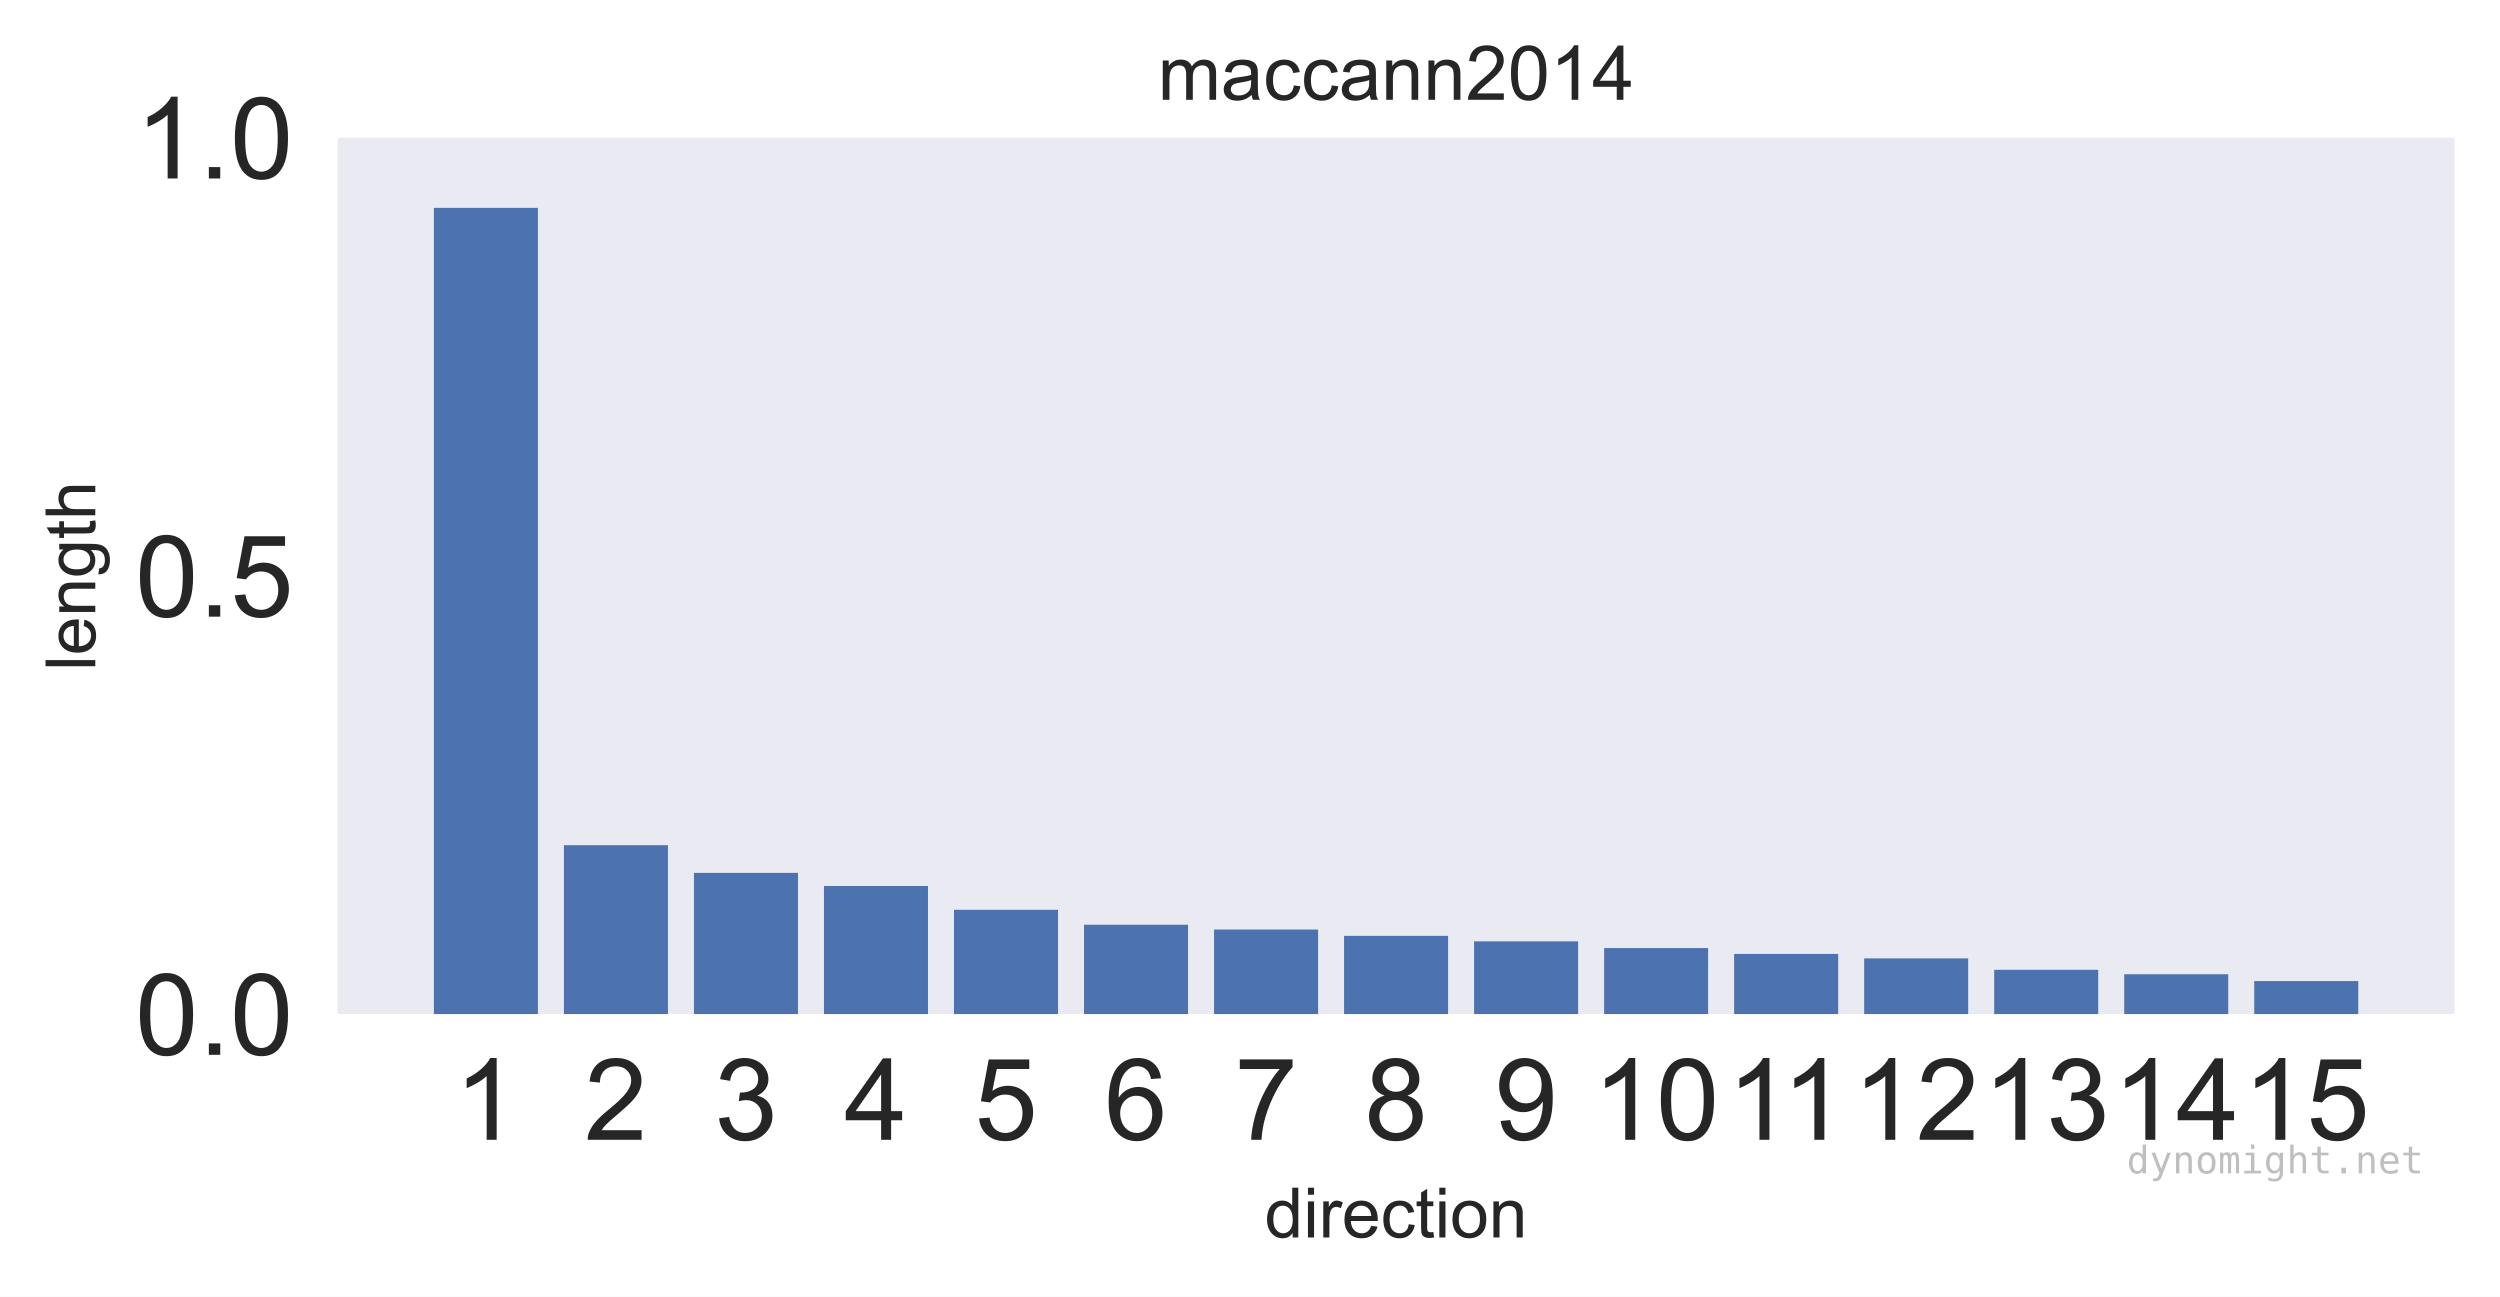
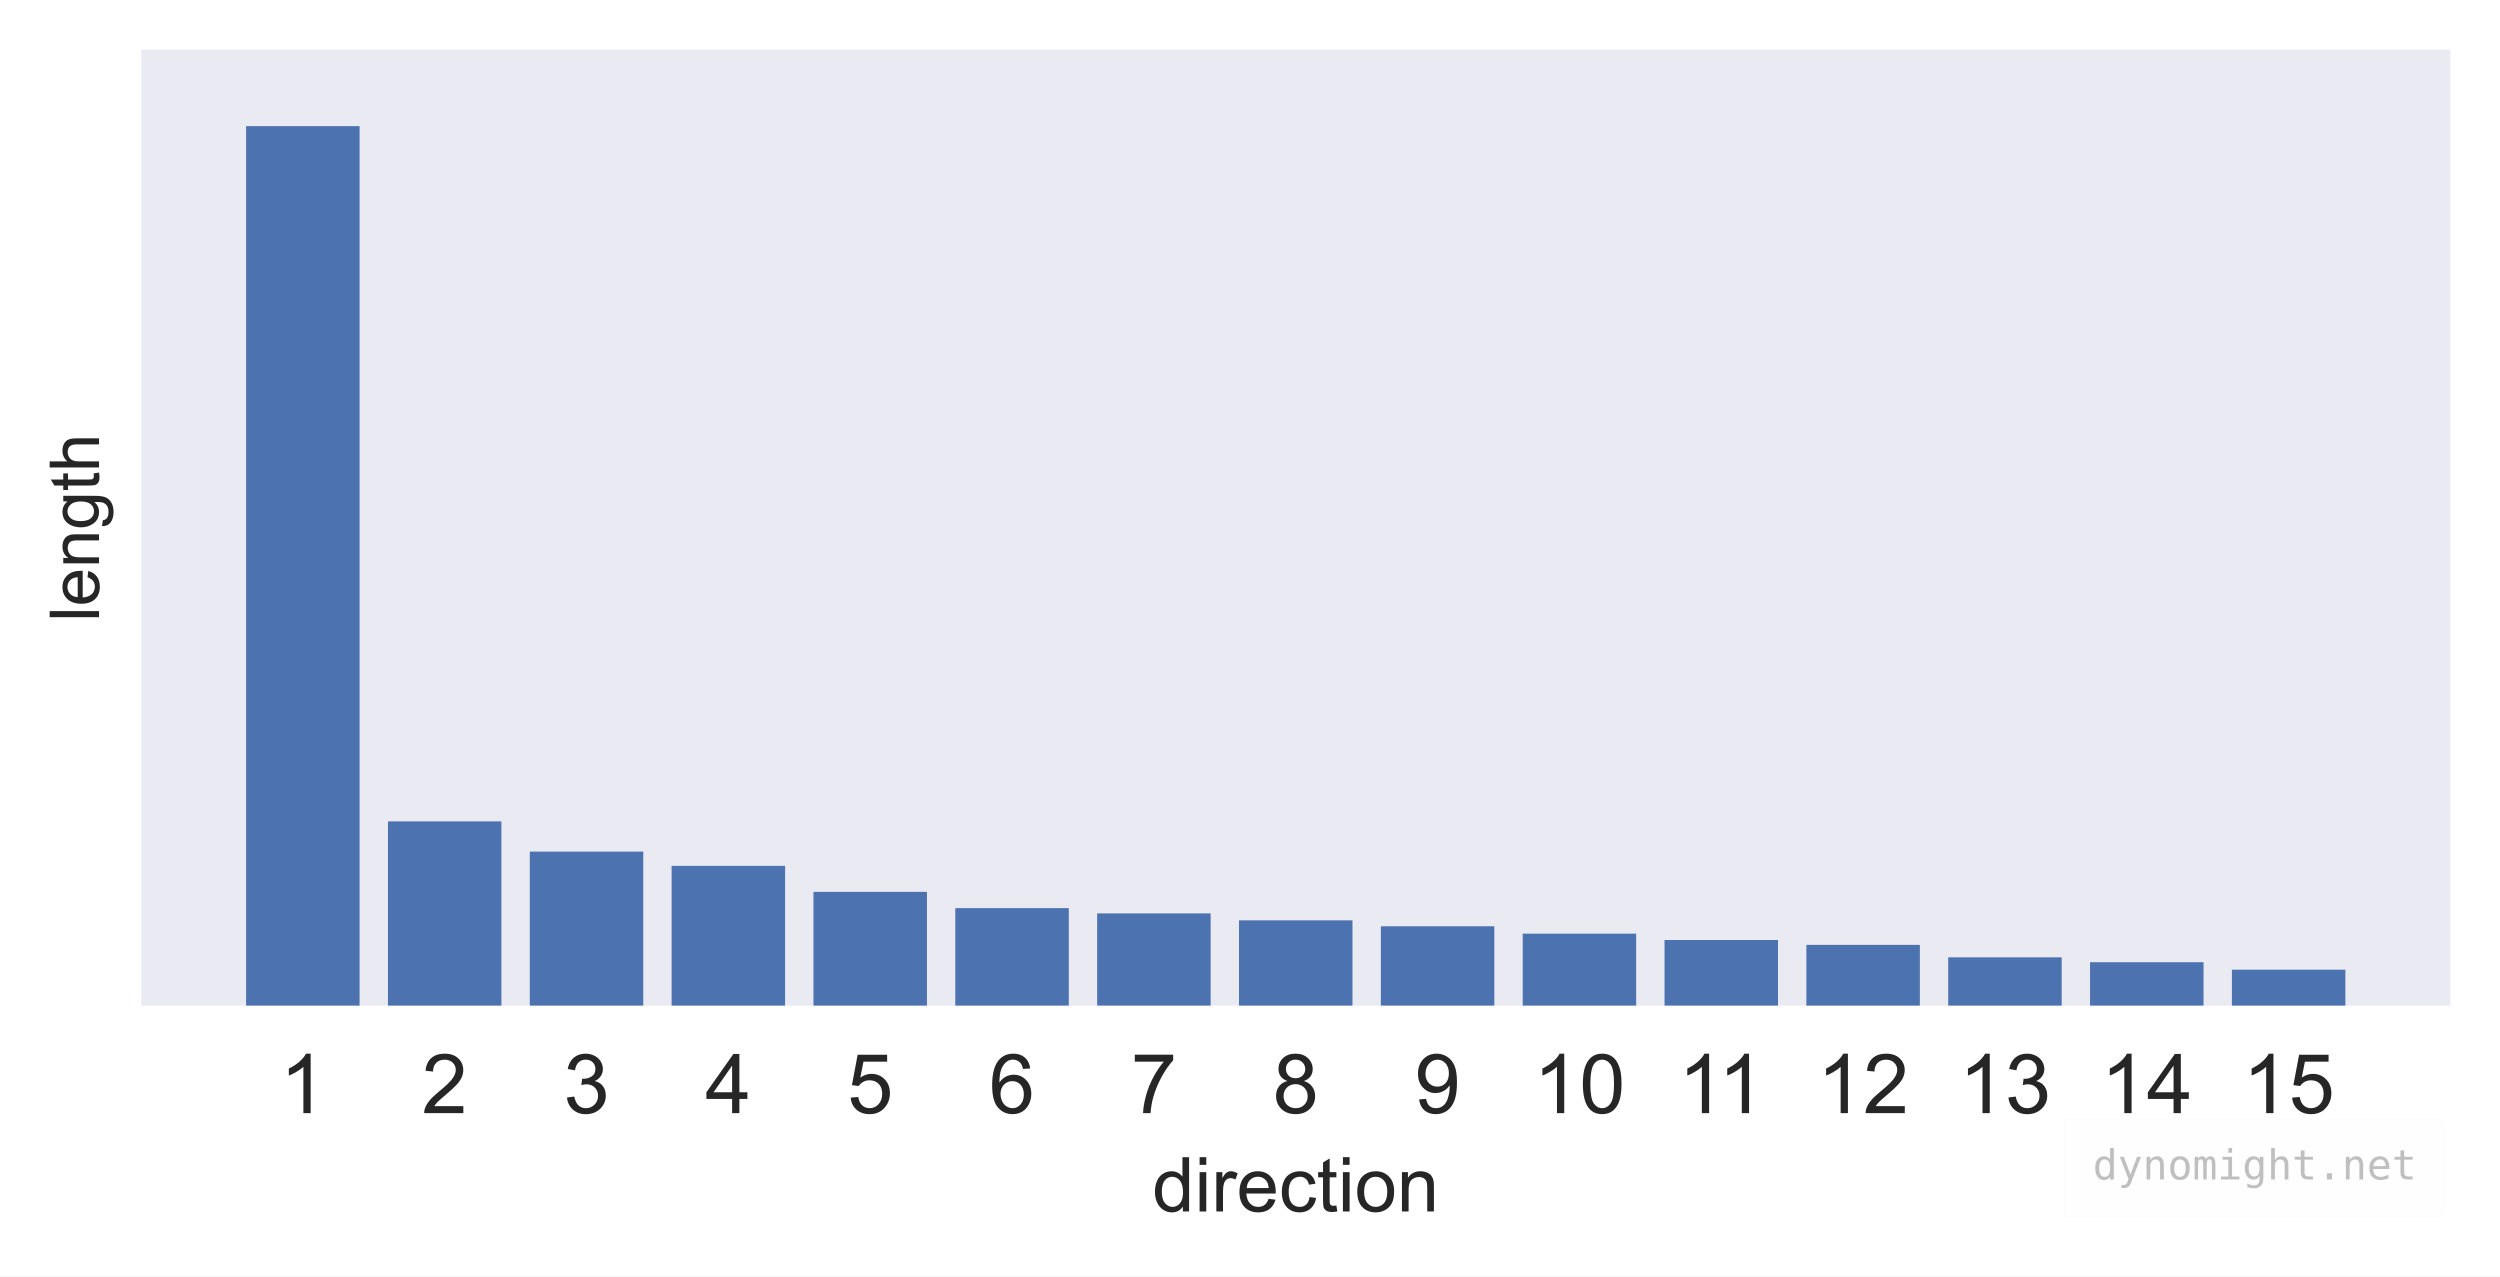
- <svg xmlns="http://www.w3.org/2000/svg" xmlns:xlink="http://www.w3.org/1999/xlink" height="205.111pt" version="1.1" viewBox="0 0 395.409 205.111" width="395.409pt">
+ <svg xmlns="http://www.w3.org/2000/svg" xmlns:xlink="http://www.w3.org/1999/xlink" height="185.034pt" version="1.1" viewBox="0 0 362.462 185.034" width="362.462pt">
  <defs>
    <style type="text/css">*{stroke-linecap:butt;stroke-linejoin:round;}</style>
  </defs>
  <g id="figure_1">
    <g id="patch_1">
-       <path d="M 0 205.111  L 395.409 205.111  L 395.409 0  L 0 0  z " style="fill:#ffffff;" />
+       <path d="M 0 185.034  L 362.462 185.034  L 362.462 0  L 0 0  z " style="fill:#ffffff;" />
    </g>
    <g id="axes_1">
      <g id="patch_2">
-         <path d="M 53.409 160.389  L 388.209 160.389  L 388.209 21.789  L 53.409 21.789  z " style="fill:#eaeaf2;" />
+         <path d="M 20.462 145.8  L 355.262 145.8  L 355.262 7.2  L 20.462 7.2  z " style="fill:#eaeaf2;" />
      </g>
      <g id="matplotlib.axis_1">
        <g id="xtick_1">
          <g id="line2d_1" />
          <g id="text_1">
-             <g style="fill:#262626;" transform="translate(71.84813 180.2734)scale(0.18 -0.18)">
+             <g style="fill:#262626;" transform="translate(40.57016 161.3894)scale(0.12 -0.12)">
              <defs>
                <path d="M 2384 0  L 1822 0  L 1822 3584  Q 1619 3391 1289 3197  Q 959 3003 697 2906  L 697 3450  Q 1169 3672 1522 3987  Q 1875 4303 2022 4600  L 2384 4600  L 2384 0  z " id="ArialMT-31" transform="scale(0.015625)" />
              </defs>
              <use xlink:href="#ArialMT-31" />
            </g>
          </g>
        </g>
        <g id="xtick_2">
          <g id="line2d_2" />
          <g id="text_2">
-             <g style="fill:#262626;" transform="translate(92.41324 180.2734)scale(0.18 -0.18)">
+             <g style="fill:#262626;" transform="translate(61.13527 161.3894)scale(0.12 -0.12)">
              <defs>
                <path d="M 3222 541  L 3222 0  L 194 0  Q 188 203 259 391  Q 375 700 629 1000  Q 884 1300 1366 1694  Q 2113 2306 2375 2664  Q 2638 3022 2638 3341  Q 2638 3675 2398 3904  Q 2159 4134 1775 4134  Q 1369 4134 1125 3890  Q 881 3647 878 3216  L 300 3275  Q 359 3922 746 4261  Q 1134 4600 1788 4600  Q 2447 4600 2831 4234  Q 3216 3869 3216 3328  Q 3216 3053 3103 2787  Q 2991 2522 2730 2228  Q 2469 1934 1863 1422  Q 1356 997 1212 845  Q 1069 694 975 541  L 3222 541  z " id="ArialMT-32" transform="scale(0.015625)" />
              </defs>
              <use xlink:href="#ArialMT-32" />
            </g>
          </g>
        </g>
        <g id="xtick_3">
          <g id="line2d_3" />
          <g id="text_3">
-             <g style="fill:#262626;" transform="translate(112.9784 180.2734)scale(0.18 -0.18)">
+             <g style="fill:#262626;" transform="translate(81.70038 161.3894)scale(0.12 -0.12)">
              <defs>
                <path d="M 269 1209  L 831 1284  Q 928 806 1161 595  Q 1394 384 1728 384  Q 2125 384 2398 659  Q 2672 934 2672 1341  Q 2672 1728 2419 1979  Q 2166 2231 1775 2231  Q 1616 2231 1378 2169  L 1441 2663  Q 1497 2656 1531 2656  Q 1891 2656 2178 2843  Q 2466 3031 2466 3422  Q 2466 3731 2256 3934  Q 2047 4138 1716 4138  Q 1388 4138 1169 3931  Q 950 3725 888 3313  L 325 3413  Q 428 3978 793 4289  Q 1159 4600 1703 4600  Q 2078 4600 2393 4439  Q 2709 4278 2876 4000  Q 3044 3722 3044 3409  Q 3044 3113 2884 2869  Q 2725 2625 2413 2481  Q 2819 2388 3044 2092  Q 3269 1797 3269 1353  Q 3269 753 2831 336  Q 2394 -81 1725 -81  Q 1122 -81 723 278  Q 325 638 269 1209  z " id="ArialMT-33" transform="scale(0.015625)" />
              </defs>
              <use xlink:href="#ArialMT-33" />
            </g>
          </g>
        </g>
        <g id="xtick_4">
          <g id="line2d_4" />
          <g id="text_4">
-             <g style="fill:#262626;" transform="translate(133.5435 180.2734)scale(0.18 -0.18)">
+             <g style="fill:#262626;" transform="translate(102.2655 161.3894)scale(0.12 -0.12)">
              <defs>
                <path d="M 2069 0  L 2069 1097  L 81 1097  L 81 1613  L 2172 4581  L 2631 4581  L 2631 1613  L 3250 1613  L 3250 1097  L 2631 1097  L 2631 0  L 2069 0  z M 2069 1613  L 2069 3678  L 634 1613  L 2069 1613  z " id="ArialMT-34" transform="scale(0.015625)" />
              </defs>
              <use xlink:href="#ArialMT-34" />
            </g>
          </g>
        </g>
        <g id="xtick_5">
          <g id="line2d_5" />
          <g id="text_5">
-             <g style="fill:#262626;" transform="translate(154.1086 180.2734)scale(0.18 -0.18)">
+             <g style="fill:#262626;" transform="translate(122.8306 161.3894)scale(0.12 -0.12)">
              <defs>
                <path d="M 266 1200  L 856 1250  Q 922 819 1161 601  Q 1400 384 1738 384  Q 2144 384 2425 690  Q 2706 997 2706 1503  Q 2706 1984 2436 2262  Q 2166 2541 1728 2541  Q 1456 2541 1237 2417  Q 1019 2294 894 2097  L 366 2166  L 809 4519  L 3088 4519  L 3088 3981  L 1259 3981  L 1013 2750  Q 1425 3038 1878 3038  Q 2478 3038 2890 2622  Q 3303 2206 3303 1553  Q 3303 931 2941 478  Q 2500 -78 1738 -78  Q 1113 -78 717 272  Q 322 622 266 1200  z " id="ArialMT-35" transform="scale(0.015625)" />
              </defs>
              <use xlink:href="#ArialMT-35" />
            </g>
          </g>
        </g>
        <g id="xtick_6">
          <g id="line2d_6" />
          <g id="text_6">
-             <g style="fill:#262626;" transform="translate(174.6737 180.2734)scale(0.18 -0.18)">
+             <g style="fill:#262626;" transform="translate(143.3957 161.3894)scale(0.12 -0.12)">
              <defs>
                <path d="M 3184 3459  L 2625 3416  Q 2550 3747 2413 3897  Q 2184 4138 1850 4138  Q 1581 4138 1378 3988  Q 1113 3794 959 3422  Q 806 3050 800 2363  Q 1003 2672 1297 2822  Q 1591 2972 1913 2972  Q 2475 2972 2870 2558  Q 3266 2144 3266 1488  Q 3266 1056 3080 686  Q 2894 316 2569 119  Q 2244 -78 1831 -78  Q 1128 -78 684 439  Q 241 956 241 2144  Q 241 3472 731 4075  Q 1159 4600 1884 4600  Q 2425 4600 2770 4297  Q 3116 3994 3184 3459  z M 888 1484  Q 888 1194 1011 928  Q 1134 663 1356 523  Q 1578 384 1822 384  Q 2178 384 2434 671  Q 2691 959 2691 1453  Q 2691 1928 2437 2201  Q 2184 2475 1800 2475  Q 1419 2475 1153 2201  Q 888 1928 888 1484  z " id="ArialMT-36" transform="scale(0.015625)" />
              </defs>
              <use xlink:href="#ArialMT-36" />
            </g>
          </g>
        </g>
        <g id="xtick_7">
          <g id="line2d_7" />
          <g id="text_7">
-             <g style="fill:#262626;" transform="translate(195.2388 180.2734)scale(0.18 -0.18)">
+             <g style="fill:#262626;" transform="translate(163.9608 161.3894)scale(0.12 -0.12)">
              <defs>
                <path d="M 303 3981  L 303 4522  L 3269 4522  L 3269 4084  Q 2831 3619 2401 2847  Q 1972 2075 1738 1259  Q 1569 684 1522 0  L 944 0  Q 953 541 1156 1306  Q 1359 2072 1739 2783  Q 2119 3494 2547 3981  L 303 3981  z " id="ArialMT-37" transform="scale(0.015625)" />
              </defs>
              <use xlink:href="#ArialMT-37" />
            </g>
          </g>
        </g>
        <g id="xtick_8">
          <g id="line2d_8" />
          <g id="text_8">
-             <g style="fill:#262626;" transform="translate(215.8039 180.2734)scale(0.18 -0.18)">
+             <g style="fill:#262626;" transform="translate(184.5259 161.3894)scale(0.12 -0.12)">
              <defs>
                <path d="M 1131 2484  Q 781 2613 612 2850  Q 444 3088 444 3419  Q 444 3919 803 4259  Q 1163 4600 1759 4600  Q 2359 4600 2725 4251  Q 3091 3903 3091 3403  Q 3091 3084 2923 2848  Q 2756 2613 2416 2484  Q 2838 2347 3058 2040  Q 3278 1734 3278 1309  Q 3278 722 2862 322  Q 2447 -78 1769 -78  Q 1091 -78 675 323  Q 259 725 259 1325  Q 259 1772 486 2073  Q 713 2375 1131 2484  z M 1019 3438  Q 1019 3113 1228 2906  Q 1438 2700 1772 2700  Q 2097 2700 2305 2904  Q 2513 3109 2513 3406  Q 2513 3716 2298 3927  Q 2084 4138 1766 4138  Q 1444 4138 1231 3931  Q 1019 3725 1019 3438  z M 838 1322  Q 838 1081 952 856  Q 1066 631 1291 507  Q 1516 384 1775 384  Q 2178 384 2440 643  Q 2703 903 2703 1303  Q 2703 1709 2433 1975  Q 2163 2241 1756 2241  Q 1359 2241 1098 1978  Q 838 1716 838 1322  z " id="ArialMT-38" transform="scale(0.015625)" />
              </defs>
              <use xlink:href="#ArialMT-38" />
            </g>
          </g>
        </g>
        <g id="xtick_9">
          <g id="line2d_9" />
          <g id="text_9">
-             <g style="fill:#262626;" transform="translate(236.369 180.2734)scale(0.18 -0.18)">
+             <g style="fill:#262626;" transform="translate(205.091 161.3894)scale(0.12 -0.12)">
              <defs>
                <path d="M 350 1059  L 891 1109  Q 959 728 1153 556  Q 1347 384 1650 384  Q 1909 384 2104 503  Q 2300 622 2425 820  Q 2550 1019 2634 1356  Q 2719 1694 2719 2044  Q 2719 2081 2716 2156  Q 2547 1888 2255 1720  Q 1963 1553 1622 1553  Q 1053 1553 659 1965  Q 266 2378 266 3053  Q 266 3750 677 4175  Q 1088 4600 1706 4600  Q 2153 4600 2523 4359  Q 2894 4119 3086 3673  Q 3278 3228 3278 2384  Q 3278 1506 3087 986  Q 2897 466 2520 194  Q 2144 -78 1638 -78  Q 1100 -78 759 220  Q 419 519 350 1059  z M 2653 3081  Q 2653 3566 2395 3850  Q 2138 4134 1775 4134  Q 1400 4134 1122 3828  Q 844 3522 844 3034  Q 844 2597 1108 2323  Q 1372 2050 1759 2050  Q 2150 2050 2401 2323  Q 2653 2597 2653 3081  z " id="ArialMT-39" transform="scale(0.015625)" />
              </defs>
              <use xlink:href="#ArialMT-39" />
            </g>
          </g>
        </g>
        <g id="xtick_10">
          <g id="line2d_10" />
          <g id="text_10">
-             <g style="fill:#262626;" transform="translate(251.9293 180.2734)scale(0.18 -0.18)">
+             <g style="fill:#262626;" transform="translate(222.3196 161.3894)scale(0.12 -0.12)">
              <defs>
                <path d="M 266 2259  Q 266 3072 433 3567  Q 600 4063 929 4331  Q 1259 4600 1759 4600  Q 2128 4600 2406 4451  Q 2684 4303 2865 4023  Q 3047 3744 3150 3342  Q 3253 2941 3253 2259  Q 3253 1453 3087 958  Q 2922 463 2592 192  Q 2263 -78 1759 -78  Q 1097 -78 719 397  Q 266 969 266 2259  z M 844 2259  Q 844 1131 1108 757  Q 1372 384 1759 384  Q 2147 384 2411 759  Q 2675 1134 2675 2259  Q 2675 3391 2411 3762  Q 2147 4134 1753 4134  Q 1366 4134 1134 3806  Q 844 3388 844 2259  z " id="ArialMT-30" transform="scale(0.015625)" />
              </defs>
              <use xlink:href="#ArialMT-31" />
              <use x="55.615" xlink:href="#ArialMT-30" />
            </g>
          </g>
        </g>
        <g id="xtick_11">
          <g id="line2d_11" />
          <g id="text_11">
-             <g style="fill:#262626;" transform="translate(273.1581 180.2734)scale(0.18 -0.18)">
+             <g style="fill:#262626;" transform="translate(243.3272 161.3894)scale(0.12 -0.12)">
              <use xlink:href="#ArialMT-31" />
              <use x="48.24" xlink:href="#ArialMT-31" />
            </g>
          </g>
        </g>
        <g id="xtick_12">
          <g id="line2d_12" />
          <g id="text_12">
-             <g style="fill:#262626;" transform="translate(293.0595 180.2734)scale(0.18 -0.18)">
+             <g style="fill:#262626;" transform="translate(263.4498 161.3894)scale(0.12 -0.12)">
              <use xlink:href="#ArialMT-31" />
              <use x="55.615" xlink:href="#ArialMT-32" />
            </g>
          </g>
        </g>
        <g id="xtick_13">
          <g id="line2d_13" />
          <g id="text_13">
-             <g style="fill:#262626;" transform="translate(313.6246 180.2734)scale(0.18 -0.18)">
+             <g style="fill:#262626;" transform="translate(284.0149 161.3894)scale(0.12 -0.12)">
              <use xlink:href="#ArialMT-31" />
              <use x="55.615" xlink:href="#ArialMT-33" />
            </g>
          </g>
        </g>
        <g id="xtick_14">
          <g id="line2d_14" />
          <g id="text_14">
-             <g style="fill:#262626;" transform="translate(334.1897 180.2734)scale(0.18 -0.18)">
+             <g style="fill:#262626;" transform="translate(304.58 161.3894)scale(0.12 -0.12)">
              <use xlink:href="#ArialMT-31" />
              <use x="55.615" xlink:href="#ArialMT-34" />
            </g>
          </g>
        </g>
        <g id="xtick_15">
          <g id="line2d_15" />
          <g id="text_15">
-             <g style="fill:#262626;" transform="translate(354.7548 180.2734)scale(0.18 -0.18)">
+             <g style="fill:#262626;" transform="translate(325.1451 161.3894)scale(0.12 -0.12)">
              <use xlink:href="#ArialMT-31" />
              <use x="55.615" xlink:href="#ArialMT-35" />
            </g>
          </g>
        </g>
        <g id="text_16">
-           <g style="fill:#262626;" transform="translate(200.0213 195.7245)scale(0.11 -0.11)">
+           <g style="fill:#262626;" transform="translate(167.0751 175.648)scale(0.11 -0.11)">
            <defs>
              <path d="M 2575 0  L 2575 419  Q 2259 -75 1647 -75  Q 1250 -75 917 144  Q 584 363 401 755  Q 219 1147 219 1656  Q 219 2153 384 2558  Q 550 2963 881 3178  Q 1213 3394 1622 3394  Q 1922 3394 2156 3267  Q 2391 3141 2538 2938  L 2538 4581  L 3097 4581  L 3097 0  L 2575 0  z M 797 1656  Q 797 1019 1065 703  Q 1334 388 1700 388  Q 2069 388 2326 689  Q 2584 991 2584 1609  Q 2584 2291 2321 2609  Q 2059 2928 1675 2928  Q 1300 2928 1048 2622  Q 797 2316 797 1656  z " id="ArialMT-64" transform="scale(0.015625)" />
              <path d="M 425 3934  L 425 4581  L 988 4581  L 988 3934  L 425 3934  z M 425 0  L 425 3319  L 988 3319  L 988 0  L 425 0  z " id="ArialMT-69" transform="scale(0.015625)" />
              <path d="M 416 0  L 416 3319  L 922 3319  L 922 2816  Q 1116 3169 1280 3281  Q 1444 3394 1641 3394  Q 1925 3394 2219 3213  L 2025 2691  Q 1819 2813 1613 2813  Q 1428 2813 1281 2702  Q 1134 2591 1072 2394  Q 978 2094 978 1738  L 978 0  L 416 0  z " id="ArialMT-72" transform="scale(0.015625)" />
              <path d="M 2694 1069  L 3275 997  Q 3138 488 2766 206  Q 2394 -75 1816 -75  Q 1088 -75 661 373  Q 234 822 234 1631  Q 234 2469 665 2931  Q 1097 3394 1784 3394  Q 2450 3394 2872 2941  Q 3294 2488 3294 1666  Q 3294 1616 3291 1516  L 816 1516  Q 847 969 1125 678  Q 1403 388 1819 388  Q 2128 388 2347 550  Q 2566 713 2694 1069  z M 847 1978  L 2700 1978  Q 2663 2397 2488 2606  Q 2219 2931 1791 2931  Q 1403 2931 1139 2672  Q 875 2413 847 1978  z " id="ArialMT-65" transform="scale(0.015625)" />
              <path d="M 2588 1216  L 3141 1144  Q 3050 572 2676 248  Q 2303 -75 1759 -75  Q 1078 -75 664 370  Q 250 816 250 1647  Q 250 2184 428 2587  Q 606 2991 970 3192  Q 1334 3394 1763 3394  Q 2303 3394 2647 3120  Q 2991 2847 3088 2344  L 2541 2259  Q 2463 2594 2264 2762  Q 2066 2931 1784 2931  Q 1359 2931 1093 2626  Q 828 2322 828 1663  Q 828 994 1084 691  Q 1341 388 1753 388  Q 2084 388 2306 591  Q 2528 794 2588 1216  z " id="ArialMT-63" transform="scale(0.015625)" />
              <path d="M 1650 503  L 1731 6  Q 1494 -44 1306 -44  Q 1000 -44 831 53  Q 663 150 594 308  Q 525 466 525 972  L 525 2881  L 113 2881  L 113 3319  L 525 3319  L 525 4141  L 1084 4478  L 1084 3319  L 1650 3319  L 1650 2881  L 1084 2881  L 1084 941  Q 1084 700 1114 631  Q 1144 563 1211 522  Q 1278 481 1403 481  Q 1497 481 1650 503  z " id="ArialMT-74" transform="scale(0.015625)" />
              <path d="M 213 1659  Q 213 2581 725 3025  Q 1153 3394 1769 3394  Q 2453 3394 2887 2945  Q 3322 2497 3322 1706  Q 3322 1066 3130 698  Q 2938 331 2570 128  Q 2203 -75 1769 -75  Q 1072 -75 642 372  Q 213 819 213 1659  z M 791 1659  Q 791 1022 1069 705  Q 1347 388 1769 388  Q 2188 388 2466 706  Q 2744 1025 2744 1678  Q 2744 2294 2464 2611  Q 2184 2928 1769 2928  Q 1347 2928 1069 2612  Q 791 2297 791 1659  z " id="ArialMT-6f" transform="scale(0.015625)" />
              <path d="M 422 0  L 422 3319  L 928 3319  L 928 2847  Q 1294 3394 1984 3394  Q 2284 3394 2536 3286  Q 2788 3178 2913 3003  Q 3038 2828 3088 2588  Q 3119 2431 3119 2041  L 3119 0  L 2556 0  L 2556 2019  Q 2556 2363 2490 2533  Q 2425 2703 2258 2804  Q 2091 2906 1866 2906  Q 1506 2906 1245 2678  Q 984 2450 984 1813  L 984 0  L 422 0  z " id="ArialMT-6e" transform="scale(0.015625)" />
            </defs>
            <use xlink:href="#ArialMT-64" />
            <use x="55.615" xlink:href="#ArialMT-69" />
            <use x="77.832" xlink:href="#ArialMT-72" />
            <use x="111.133" xlink:href="#ArialMT-65" />
            <use x="166.748" xlink:href="#ArialMT-63" />
            <use x="216.748" xlink:href="#ArialMT-74" />
            <use x="244.531" xlink:href="#ArialMT-69" />
            <use x="266.748" xlink:href="#ArialMT-6f" />
            <use x="322.363" xlink:href="#ArialMT-6e" />
          </g>
        </g>
      </g>
      <g id="matplotlib.axis_2">
-         <g id="ytick_1">
-           <g id="line2d_16" />
-           <g id="text_17">
-             <g style="fill:#262626;" transform="translate(21.38875 166.8314)scale(0.18 -0.18)">
-               <defs>
-                 <path d="M 581 0  L 581 641  L 1222 641  L 1222 0  L 581 0  z " id="ArialMT-2e" transform="scale(0.015625)" />
-               </defs>
-               <use xlink:href="#ArialMT-30" />
-               <use x="55.615" xlink:href="#ArialMT-2e" />
-               <use x="83.398" xlink:href="#ArialMT-30" />
-             </g>
-           </g>
-         </g>
-         <g id="ytick_2">
-           <g id="line2d_17" />
-           <g id="text_18">
-             <g style="fill:#262626;" transform="translate(21.38875 97.53141)scale(0.18 -0.18)">
-               <use xlink:href="#ArialMT-30" />
-               <use x="55.615" xlink:href="#ArialMT-2e" />
-               <use x="83.398" xlink:href="#ArialMT-35" />
-             </g>
-           </g>
-         </g>
-         <g id="ytick_3">
-           <g id="line2d_18" />
-           <g id="text_19">
-             <g style="fill:#262626;" transform="translate(21.38875 28.23141)scale(0.18 -0.18)">
-               <use xlink:href="#ArialMT-31" />
-               <use x="55.615" xlink:href="#ArialMT-2e" />
-               <use x="83.398" xlink:href="#ArialMT-30" />
-             </g>
-           </g>
-         </g>
-         <g id="text_20">
-           <g style="fill:#262626;" transform="translate(15.07359 106.0734)rotate(-90)scale(0.11 -0.11)">
+         <g id="text_17">
+           <g style="fill:#262626;" transform="translate(14.35781 90.12188)rotate(-90)scale(0.1 -0.1)">
            <defs>
              <path d="M 409 0  L 409 4581  L 972 4581  L 972 0  L 409 0  z " id="ArialMT-6c" transform="scale(0.015625)" />
              <path d="M 319 -275  L 866 -356  Q 900 -609 1056 -725  Q 1266 -881 1628 -881  Q 2019 -881 2231 -725  Q 2444 -569 2519 -288  Q 2563 -116 2559 434  Q 2191 0 1641 0  Q 956 0 581 494  Q 206 988 206 1678  Q 206 2153 378 2554  Q 550 2956 876 3175  Q 1203 3394 1644 3394  Q 2231 3394 2613 2919  L 2613 3319  L 3131 3319  L 3131 450  Q 3131 -325 2973 -648  Q 2816 -972 2473 -1159  Q 2131 -1347 1631 -1347  Q 1038 -1347 672 -1080  Q 306 -813 319 -275  z M 784 1719  Q 784 1066 1043 766  Q 1303 466 1694 466  Q 2081 466 2343 764  Q 2606 1063 2606 1700  Q 2606 2309 2336 2618  Q 2066 2928 1684 2928  Q 1309 2928 1046 2623  Q 784 2319 784 1719  z " id="ArialMT-67" transform="scale(0.015625)" />
              <path d="M 422 0  L 422 4581  L 984 4581  L 984 2938  Q 1378 3394 1978 3394  Q 2347 3394 2619 3248  Q 2891 3103 3008 2847  Q 3125 2591 3125 2103  L 3125 0  L 2563 0  L 2563 2103  Q 2563 2525 2380 2717  Q 2197 2909 1863 2909  Q 1613 2909 1392 2779  Q 1172 2650 1078 2428  Q 984 2206 984 1816  L 984 0  L 422 0  z " id="ArialMT-68" transform="scale(0.015625)" />
            </defs>
            <use xlink:href="#ArialMT-6c" />
            <use x="22.217" xlink:href="#ArialMT-65" />
            <use x="77.832" xlink:href="#ArialMT-6e" />
            <use x="133.447" xlink:href="#ArialMT-67" />
            <use x="189.062" xlink:href="#ArialMT-74" />
            <use x="216.846" xlink:href="#ArialMT-68" />
          </g>
        </g>
      </g>
      <g id="patch_3">
-         <path clip-path="url(#p98f5078f47)" d="M 68.627 160.389  L 85.079 160.389  L 85.079 32.879  L 68.627 32.879  z " style="fill:#4c72b0;" />
+         <path clip-path="url(#p84f4391208)" d="M 35.681 145.8  L 52.133 145.8  L 52.133 18.289  L 35.681 18.289  z " style="fill:#4c72b0;" />
      </g>
      <g id="patch_4">
-         <path clip-path="url(#p98f5078f47)" d="M 89.192 160.389  L 105.644 160.389  L 105.644 133.684  L 89.192 133.684  z " style="fill:#4c72b0;" />
+         <path clip-path="url(#p84f4391208)" d="M 56.246 145.8  L 72.698 145.8  L 72.698 119.095  L 56.246 119.095  z " style="fill:#4c72b0;" />
      </g>
      <g id="patch_5">
-         <path clip-path="url(#p98f5078f47)" d="M 109.757 160.389  L 126.209 160.389  L 126.209 138.059  L 109.757 138.059  z " style="fill:#4c72b0;" />
+         <path clip-path="url(#p84f4391208)" d="M 76.811 145.8  L 93.263 145.8  L 93.263 123.47  L 76.811 123.47  z " style="fill:#4c72b0;" />
      </g>
      <g id="patch_6">
-         <path clip-path="url(#p98f5078f47)" d="M 130.322 160.389  L 146.774 160.389  L 146.774 140.128  L 130.322 140.128  z " style="fill:#4c72b0;" />
+         <path clip-path="url(#p84f4391208)" d="M 97.376 145.8  L 113.828 145.8  L 113.828 125.539  L 97.376 125.539  z " style="fill:#4c72b0;" />
      </g>
      <g id="patch_7">
-         <path clip-path="url(#p98f5078f47)" d="M 150.887 160.389  L 167.339 160.389  L 167.339 143.895  L 150.887 143.895  z " style="fill:#4c72b0;" />
+         <path clip-path="url(#p84f4391208)" d="M 117.941 145.8  L 134.393 145.8  L 134.393 129.306  L 117.941 129.306  z " style="fill:#4c72b0;" />
      </g>
      <g id="patch_8">
-         <path clip-path="url(#p98f5078f47)" d="M 171.452 160.389  L 187.905 160.389  L 187.905 146.255  L 171.452 146.255  z " style="fill:#4c72b0;" />
+         <path clip-path="url(#p84f4391208)" d="M 138.506 145.8  L 154.958 145.8  L 154.958 131.666  L 138.506 131.666  z " style="fill:#4c72b0;" />
      </g>
      <g id="patch_9">
-         <path clip-path="url(#p98f5078f47)" d="M 192.018 160.389  L 208.47 160.389  L 208.47 147.022  L 192.018 147.022  z " style="fill:#4c72b0;" />
+         <path clip-path="url(#p84f4391208)" d="M 159.071 145.8  L 175.523 145.8  L 175.523 132.433  L 159.071 132.433  z " style="fill:#4c72b0;" />
      </g>
      <g id="patch_10">
-         <path clip-path="url(#p98f5078f47)" d="M 212.583 160.389  L 229.035 160.389  L 229.035 148.024  L 212.583 148.024  z " style="fill:#4c72b0;" />
+         <path clip-path="url(#p84f4391208)" d="M 179.636 145.8  L 196.089 145.8  L 196.089 133.435  L 179.636 133.435  z " style="fill:#4c72b0;" />
      </g>
      <g id="patch_11">
-         <path clip-path="url(#p98f5078f47)" d="M 233.148 160.389  L 249.6 160.389  L 249.6 148.886  L 233.148 148.886  z " style="fill:#4c72b0;" />
+         <path clip-path="url(#p84f4391208)" d="M 200.202 145.8  L 216.654 145.8  L 216.654 134.297  L 200.202 134.297  z " style="fill:#4c72b0;" />
      </g>
      <g id="patch_12">
-         <path clip-path="url(#p98f5078f47)" d="M 253.713 160.389  L 270.165 160.389  L 270.165 149.953  L 253.713 149.953  z " style="fill:#4c72b0;" />
+         <path clip-path="url(#p84f4391208)" d="M 220.767 145.8  L 237.219 145.8  L 237.219 135.364  L 220.767 135.364  z " style="fill:#4c72b0;" />
      </g>
      <g id="patch_13">
-         <path clip-path="url(#p98f5078f47)" d="M 274.278 160.389  L 290.73 160.389  L 290.73 150.873  L 274.278 150.873  z " style="fill:#4c72b0;" />
+         <path clip-path="url(#p84f4391208)" d="M 241.332 145.8  L 257.784 145.8  L 257.784 136.284  L 241.332 136.284  z " style="fill:#4c72b0;" />
      </g>
      <g id="patch_14">
-         <path clip-path="url(#p98f5078f47)" d="M 294.843 160.389  L 311.295 160.389  L 311.295 151.585  L 294.843 151.585  z " style="fill:#4c72b0;" />
+         <path clip-path="url(#p84f4391208)" d="M 261.897 145.8  L 278.349 145.8  L 278.349 136.995  L 261.897 136.995  z " style="fill:#4c72b0;" />
      </g>
      <g id="patch_15">
-         <path clip-path="url(#p98f5078f47)" d="M 315.408 160.389  L 331.86 160.389  L 331.86 153.384  L 315.408 153.384  z " style="fill:#4c72b0;" />
+         <path clip-path="url(#p84f4391208)" d="M 282.462 145.8  L 298.914 145.8  L 298.914 138.795  L 282.462 138.795  z " style="fill:#4c72b0;" />
      </g>
      <g id="patch_16">
-         <path clip-path="url(#p98f5078f47)" d="M 335.973 160.389  L 352.425 160.389  L 352.425 154.094  L 335.973 154.094  z " style="fill:#4c72b0;" />
+         <path clip-path="url(#p84f4391208)" d="M 303.027 145.8  L 319.479 145.8  L 319.479 139.505  L 303.027 139.505  z " style="fill:#4c72b0;" />
      </g>
      <g id="patch_17">
-         <path clip-path="url(#p98f5078f47)" d="M 356.538 160.389  L 372.991 160.389  L 372.991 155.172  L 356.538 155.172  z " style="fill:#4c72b0;" />
+         <path clip-path="url(#p84f4391208)" d="M 323.592 145.8  L 340.044 145.8  L 340.044 140.583  L 323.592 140.583  z " style="fill:#4c72b0;" />
      </g>
      <g id="patch_18">
-         <path d="M 53.409 160.389  L 53.409 21.789  " style="fill:none;" />
+         <path d="M 20.462 145.8  L 20.462 7.2  " style="fill:none;" />
      </g>
      <g id="patch_19">
-         <path d="M 388.209 160.389  L 388.209 21.789  " style="fill:none;" />
+         <path d="M 355.262 145.8  L 355.262 7.2  " style="fill:none;" />
      </g>
      <g id="patch_20">
-         <path d="M 53.409 160.389  L 388.209 160.389  " style="fill:none;" />
+         <path d="M 20.462 145.8  L 355.262 145.8  " style="fill:none;" />
      </g>
      <g id="patch_21">
-         <path d="M 53.409 21.789  L 388.209 21.789  " style="fill:none;" />
-       </g>
-       <g id="text_21">
-         <g style="fill:#262626;" transform="translate(183.1184 15.78937)scale(0.12 -0.12)">
+         <path d="M 20.462 7.2  L 355.262 7.2  " style="fill:none;" />
+       </g>
+     </g>
+     <g id="text_18">
+       <g id="patch_22">
+         <a xlink:href="https://dynomight.net">
+           <path d="M 299.402 176.309  L 354.401 176.309  L 354.401 162.421  L 299.402 162.421  z " style="fill:#4c72b0;opacity:0.01;stroke:#000000;stroke-linejoin:miter;stroke-width:0.3;" />
+         </a>
+       </g>
+       <a xlink:href="https://dynomight.net">
+         <g style="fill:#808080;opacity:0.5;" transform="translate(303.4225 171)scale(0.06 -0.06)">
          <defs>
-             <path d="M 422 0  L 422 3319  L 925 3319  L 925 2853  Q 1081 3097 1340 3245  Q 1600 3394 1931 3394  Q 2300 3394 2536 3241  Q 2772 3088 2869 2813  Q 3263 3394 3894 3394  Q 4388 3394 4653 3120  Q 4919 2847 4919 2278  L 4919 0  L 4359 0  L 4359 2091  Q 4359 2428 4304 2576  Q 4250 2725 4106 2815  Q 3963 2906 3769 2906  Q 3419 2906 3187 2673  Q 2956 2441 2956 1928  L 2956 0  L 2394 0  L 2394 2156  Q 2394 2531 2256 2718  Q 2119 2906 1806 2906  Q 1569 2906 1367 2781  Q 1166 2656 1075 2415  Q 984 2175 984 1722  L 984 0  L 422 0  z " id="ArialMT-6d" transform="scale(0.015625)" />
-             <path d="M 2588 409  Q 2275 144 1986 34  Q 1697 -75 1366 -75  Q 819 -75 525 192  Q 231 459 231 875  Q 231 1119 342 1320  Q 453 1522 633 1644  Q 813 1766 1038 1828  Q 1203 1872 1538 1913  Q 2219 1994 2541 2106  Q 2544 2222 2544 2253  Q 2544 2597 2384 2738  Q 2169 2928 1744 2928  Q 1347 2928 1158 2789  Q 969 2650 878 2297  L 328 2372  Q 403 2725 575 2942  Q 747 3159 1072 3276  Q 1397 3394 1825 3394  Q 2250 3394 2515 3294  Q 2781 3194 2906 3042  Q 3031 2891 3081 2659  Q 3109 2516 3109 2141  L 3109 1391  Q 3109 606 3145 398  Q 3181 191 3288 0  L 2700 0  Q 2613 175 2588 409  z M 2541 1666  Q 2234 1541 1622 1453  Q 1275 1403 1131 1340  Q 988 1278 909 1158  Q 831 1038 831 891  Q 831 666 1001 516  Q 1172 366 1500 366  Q 1825 366 2078 508  Q 2331 650 2450 897  Q 2541 1088 2541 1459  L 2541 1666  z " id="ArialMT-61" transform="scale(0.015625)" />
+             <path d="M 2681 3053  L 2681 4863  L 3256 4863  L 3256 0  L 2681 0  L 2681 441  Q 2538 181 2298 45  Q 2059 -91 1747 -91  Q 1113 -91 748 401  Q 384 894 384 1759  Q 384 2613 750 3098  Q 1116 3584 1747 3584  Q 2063 3584 2303 3448  Q 2544 3313 2681 3053  z M 991 1747  Q 991 1078 1203 737  Q 1416 397 1831 397  Q 2247 397 2464 740  Q 2681 1084 2681 1747  Q 2681 2413 2464 2755  Q 2247 3097 1831 3097  Q 1416 3097 1203 2756  Q 991 2416 991 1747  z " id="DejaVuSansMono-64" transform="scale(0.015625)" />
+             <path d="M 2681 1125  Q 2538 759 2316 163  Q 2006 -663 1900 -844  Q 1756 -1088 1540 -1209  Q 1325 -1331 1038 -1331  L 575 -1331  L 575 -850  L 916 -850  Q 1169 -850 1312 -703  Q 1456 -556 1678 56  L 325 3500  L 934 3500  L 1972 763  L 2994 3500  L 3603 3500  L 2681 1125  z " id="DejaVuSansMono-79" transform="scale(0.015625)" />
+             <path d="M 3284 2169  L 3284 0  L 2706 0  L 2706 2169  Q 2706 2641 2540 2862  Q 2375 3084 2022 3084  Q 1619 3084 1401 2798  Q 1184 2513 1184 1978  L 1184 0  L 609 0  L 609 3500  L 1184 3500  L 1184 2975  Q 1338 3275 1600 3429  Q 1863 3584 2222 3584  Q 2756 3584 3020 3232  Q 3284 2881 3284 2169  z " id="DejaVuSansMono-6e" transform="scale(0.015625)" />
+             <path d="M 1925 3097  Q 1488 3097 1263 2756  Q 1038 2416 1038 1747  Q 1038 1081 1263 739  Q 1488 397 1925 397  Q 2366 397 2591 739  Q 2816 1081 2816 1747  Q 2816 2416 2591 2756  Q 2366 3097 1925 3097  z M 1925 3584  Q 2653 3584 3039 3112  Q 3425 2641 3425 1747  Q 3425 850 3040 379  Q 2656 -91 1925 -91  Q 1197 -91 812 379  Q 428 850 428 1747  Q 428 2641 812 3112  Q 1197 3584 1925 3584  z " id="DejaVuSansMono-6f" transform="scale(0.015625)" />
+             <path d="M 2113 3144  Q 2219 3369 2383 3476  Q 2547 3584 2778 3584  Q 3200 3584 3373 3257  Q 3547 2931 3547 2028  L 3547 0  L 3022 0  L 3022 2003  Q 3022 2744 2939 2923  Q 2856 3103 2638 3103  Q 2388 3103 2295 2911  Q 2203 2719 2203 2003  L 2203 0  L 1678 0  L 1678 2003  Q 1678 2753 1589 2928  Q 1500 3103 1269 3103  Q 1041 3103 952 2911  Q 863 2719 863 2003  L 863 0  L 341 0  L 341 3500  L 863 3500  L 863 3200  Q 966 3388 1120 3486  Q 1275 3584 1472 3584  Q 1709 3584 1867 3475  Q 2025 3366 2113 3144  z " id="DejaVuSansMono-6d" transform="scale(0.015625)" />
+             <path d="M 800 3500  L 2272 3500  L 2272 447  L 3413 447  L 3413 0  L 556 0  L 556 447  L 1697 447  L 1697 3053  L 800 3053  L 800 3500  z M 1697 4863  L 2272 4863  L 2272 4134  L 1697 4134  L 1697 4863  z " id="DejaVuSansMono-69" transform="scale(0.015625)" />
+             <path d="M 2681 1778  Q 2681 2425 2470 2761  Q 2259 3097 1856 3097  Q 1434 3097 1212 2761  Q 991 2425 991 1778  Q 991 1131 1214 792  Q 1438 453 1863 453  Q 2259 453 2470 793  Q 2681 1134 2681 1778  z M 3256 225  Q 3256 -563 2884 -969  Q 2513 -1375 1791 -1375  Q 1553 -1375 1293 -1331  Q 1034 -1288 775 -1203  L 775 -634  Q 1081 -778 1331 -847  Q 1581 -916 1791 -916  Q 2256 -916 2468 -662  Q 2681 -409 2681 141  L 2681 166  L 2681 556  Q 2544 263 2306 119  Q 2069 -25 1728 -25  Q 1116 -25 750 465  Q 384 956 384 1778  Q 384 2603 750 3093  Q 1116 3584 1728 3584  Q 2066 3584 2300 3450  Q 2534 3316 2681 3034  L 2681 3488  L 3256 3488  L 3256 225  z " id="DejaVuSansMono-67" transform="scale(0.015625)" />
+             <path d="M 3284 2169  L 3284 0  L 2706 0  L 2706 2169  Q 2706 2641 2540 2862  Q 2375 3084 2022 3084  Q 1619 3084 1401 2798  Q 1184 2513 1184 1978  L 1184 0  L 609 0  L 609 4863  L 1184 4863  L 1184 2975  Q 1338 3275 1600 3429  Q 1863 3584 2222 3584  Q 2756 3584 3020 3232  Q 3284 2881 3284 2169  z " id="DejaVuSansMono-68" transform="scale(0.015625)" />
+             <path d="M 1919 4494  L 1919 3500  L 3225 3500  L 3225 3053  L 1919 3053  L 1919 1153  Q 1919 766 2066 612  Q 2213 459 2578 459  L 3225 459  L 3225 0  L 2522 0  Q 1875 0 1609 259  Q 1344 519 1344 1153  L 1344 3053  L 409 3053  L 409 3500  L 1344 3500  L 1344 4494  L 1919 4494  z " id="DejaVuSansMono-74" transform="scale(0.015625)" />
+             <path d="M 1528 953  L 2316 953  L 2316 0  L 1528 0  L 1528 953  z " id="DejaVuSansMono-2e" transform="scale(0.015625)" />
+             <path d="M 3475 1894  L 3475 1613  L 984 1613  L 984 1594  Q 984 1022 1282 709  Q 1581 397 2125 397  Q 2400 397 2700 484  Q 3000 572 3341 750  L 3341 178  Q 3013 44 2708 -23  Q 2403 -91 2119 -91  Q 1303 -91 843 398  Q 384 888 384 1747  Q 384 2584 834 3084  Q 1284 3584 2034 3584  Q 2703 3584 3089 3131  Q 3475 2678 3475 1894  z M 2900 2063  Q 2888 2569 2661 2833  Q 2434 3097 2009 3097  Q 1594 3097 1325 2822  Q 1056 2547 1006 2059  L 2900 2063  z " id="DejaVuSansMono-65" transform="scale(0.015625)" />
          </defs>
-           <use xlink:href="#ArialMT-6d" />
-           <use x="83.301" xlink:href="#ArialMT-61" />
-           <use x="138.916" xlink:href="#ArialMT-63" />
-           <use x="188.916" xlink:href="#ArialMT-63" />
-           <use x="238.916" xlink:href="#ArialMT-61" />
-           <use x="294.531" xlink:href="#ArialMT-6e" />
-           <use x="350.146" xlink:href="#ArialMT-6e" />
-           <use x="405.762" xlink:href="#ArialMT-32" />
-           <use x="461.377" xlink:href="#ArialMT-30" />
-           <use x="516.992" xlink:href="#ArialMT-31" />
-           <use x="572.607" xlink:href="#ArialMT-34" />
-         </g>
-       </g>
-     </g>
-     <g id="text_22">
-       <g style="fill:#808080;opacity:0.5;" transform="translate(336.3687 185.5894)scale(0.06 -0.06)">
-         <defs>
-           <path d="M 2681 3053  L 2681 4863  L 3256 4863  L 3256 0  L 2681 0  L 2681 441  Q 2538 181 2298 45  Q 2059 -91 1747 -91  Q 1113 -91 748 401  Q 384 894 384 1759  Q 384 2613 750 3098  Q 1116 3584 1747 3584  Q 2063 3584 2303 3448  Q 2544 3313 2681 3053  z M 991 1747  Q 991 1078 1203 737  Q 1416 397 1831 397  Q 2247 397 2464 740  Q 2681 1084 2681 1747  Q 2681 2413 2464 2755  Q 2247 3097 1831 3097  Q 1416 3097 1203 2756  Q 991 2416 991 1747  z " id="DejaVuSansMono-64" transform="scale(0.015625)" />
-           <path d="M 2681 1125  Q 2538 759 2316 163  Q 2006 -663 1900 -844  Q 1756 -1088 1540 -1209  Q 1325 -1331 1038 -1331  L 575 -1331  L 575 -850  L 916 -850  Q 1169 -850 1312 -703  Q 1456 -556 1678 56  L 325 3500  L 934 3500  L 1972 763  L 2994 3500  L 3603 3500  L 2681 1125  z " id="DejaVuSansMono-79" transform="scale(0.015625)" />
-           <path d="M 3284 2169  L 3284 0  L 2706 0  L 2706 2169  Q 2706 2641 2540 2862  Q 2375 3084 2022 3084  Q 1619 3084 1401 2798  Q 1184 2513 1184 1978  L 1184 0  L 609 0  L 609 3500  L 1184 3500  L 1184 2975  Q 1338 3275 1600 3429  Q 1863 3584 2222 3584  Q 2756 3584 3020 3232  Q 3284 2881 3284 2169  z " id="DejaVuSansMono-6e" transform="scale(0.015625)" />
-           <path d="M 1925 3097  Q 1488 3097 1263 2756  Q 1038 2416 1038 1747  Q 1038 1081 1263 739  Q 1488 397 1925 397  Q 2366 397 2591 739  Q 2816 1081 2816 1747  Q 2816 2416 2591 2756  Q 2366 3097 1925 3097  z M 1925 3584  Q 2653 3584 3039 3112  Q 3425 2641 3425 1747  Q 3425 850 3040 379  Q 2656 -91 1925 -91  Q 1197 -91 812 379  Q 428 850 428 1747  Q 428 2641 812 3112  Q 1197 3584 1925 3584  z " id="DejaVuSansMono-6f" transform="scale(0.015625)" />
-           <path d="M 2113 3144  Q 2219 3369 2383 3476  Q 2547 3584 2778 3584  Q 3200 3584 3373 3257  Q 3547 2931 3547 2028  L 3547 0  L 3022 0  L 3022 2003  Q 3022 2744 2939 2923  Q 2856 3103 2638 3103  Q 2388 3103 2295 2911  Q 2203 2719 2203 2003  L 2203 0  L 1678 0  L 1678 2003  Q 1678 2753 1589 2928  Q 1500 3103 1269 3103  Q 1041 3103 952 2911  Q 863 2719 863 2003  L 863 0  L 341 0  L 341 3500  L 863 3500  L 863 3200  Q 966 3388 1120 3486  Q 1275 3584 1472 3584  Q 1709 3584 1867 3475  Q 2025 3366 2113 3144  z " id="DejaVuSansMono-6d" transform="scale(0.015625)" />
-           <path d="M 800 3500  L 2272 3500  L 2272 447  L 3413 447  L 3413 0  L 556 0  L 556 447  L 1697 447  L 1697 3053  L 800 3053  L 800 3500  z M 1697 4863  L 2272 4863  L 2272 4134  L 1697 4134  L 1697 4863  z " id="DejaVuSansMono-69" transform="scale(0.015625)" />
-           <path d="M 2681 1778  Q 2681 2425 2470 2761  Q 2259 3097 1856 3097  Q 1434 3097 1212 2761  Q 991 2425 991 1778  Q 991 1131 1214 792  Q 1438 453 1863 453  Q 2259 453 2470 793  Q 2681 1134 2681 1778  z M 3256 225  Q 3256 -563 2884 -969  Q 2513 -1375 1791 -1375  Q 1553 -1375 1293 -1331  Q 1034 -1288 775 -1203  L 775 -634  Q 1081 -778 1331 -847  Q 1581 -916 1791 -916  Q 2256 -916 2468 -662  Q 2681 -409 2681 141  L 2681 166  L 2681 556  Q 2544 263 2306 119  Q 2069 -25 1728 -25  Q 1116 -25 750 465  Q 384 956 384 1778  Q 384 2603 750 3093  Q 1116 3584 1728 3584  Q 2066 3584 2300 3450  Q 2534 3316 2681 3034  L 2681 3488  L 3256 3488  L 3256 225  z " id="DejaVuSansMono-67" transform="scale(0.015625)" />
-           <path d="M 3284 2169  L 3284 0  L 2706 0  L 2706 2169  Q 2706 2641 2540 2862  Q 2375 3084 2022 3084  Q 1619 3084 1401 2798  Q 1184 2513 1184 1978  L 1184 0  L 609 0  L 609 4863  L 1184 4863  L 1184 2975  Q 1338 3275 1600 3429  Q 1863 3584 2222 3584  Q 2756 3584 3020 3232  Q 3284 2881 3284 2169  z " id="DejaVuSansMono-68" transform="scale(0.015625)" />
-           <path d="M 1919 4494  L 1919 3500  L 3225 3500  L 3225 3053  L 1919 3053  L 1919 1153  Q 1919 766 2066 612  Q 2213 459 2578 459  L 3225 459  L 3225 0  L 2522 0  Q 1875 0 1609 259  Q 1344 519 1344 1153  L 1344 3053  L 409 3053  L 409 3500  L 1344 3500  L 1344 4494  L 1919 4494  z " id="DejaVuSansMono-74" transform="scale(0.015625)" />
-           <path d="M 1528 953  L 2316 953  L 2316 0  L 1528 0  L 1528 953  z " id="DejaVuSansMono-2e" transform="scale(0.015625)" />
-           <path d="M 3475 1894  L 3475 1613  L 984 1613  L 984 1594  Q 984 1022 1282 709  Q 1581 397 2125 397  Q 2400 397 2700 484  Q 3000 572 3341 750  L 3341 178  Q 3013 44 2708 -23  Q 2403 -91 2119 -91  Q 1303 -91 843 398  Q 384 888 384 1747  Q 384 2584 834 3084  Q 1284 3584 2034 3584  Q 2703 3584 3089 3131  Q 3475 2678 3475 1894  z M 2900 2063  Q 2888 2569 2661 2833  Q 2434 3097 2009 3097  Q 1594 3097 1325 2822  Q 1056 2547 1006 2059  L 2900 2063  z " id="DejaVuSansMono-65" transform="scale(0.015625)" />
-         </defs>
-         <use xlink:href="#DejaVuSansMono-64" />
-         <use x="60.205" xlink:href="#DejaVuSansMono-79" />
-         <use x="120.41" xlink:href="#DejaVuSansMono-6e" />
-         <use x="180.615" xlink:href="#DejaVuSansMono-6f" />
-         <use x="240.82" xlink:href="#DejaVuSansMono-6d" />
-         <use x="301.025" xlink:href="#DejaVuSansMono-69" />
-         <use x="361.23" xlink:href="#DejaVuSansMono-67" />
-         <use x="421.436" xlink:href="#DejaVuSansMono-68" />
-         <use x="481.641" xlink:href="#DejaVuSansMono-74" />
-         <use x="541.846" xlink:href="#DejaVuSansMono-2e" />
-         <use x="602.051" xlink:href="#DejaVuSansMono-6e" />
-         <use x="662.256" xlink:href="#DejaVuSansMono-65" />
-         <use x="722.461" xlink:href="#DejaVuSansMono-74" />
-       </g>
+           <use xlink:href="#DejaVuSansMono-64" />
+           <use x="60.205" xlink:href="#DejaVuSansMono-79" />
+           <use x="120.41" xlink:href="#DejaVuSansMono-6e" />
+           <use x="180.615" xlink:href="#DejaVuSansMono-6f" />
+           <use x="240.82" xlink:href="#DejaVuSansMono-6d" />
+           <use x="301.025" xlink:href="#DejaVuSansMono-69" />
+           <use x="361.23" xlink:href="#DejaVuSansMono-67" />
+           <use x="421.436" xlink:href="#DejaVuSansMono-68" />
+           <use x="481.641" xlink:href="#DejaVuSansMono-74" />
+           <use x="541.846" xlink:href="#DejaVuSansMono-2e" />
+           <use x="602.051" xlink:href="#DejaVuSansMono-6e" />
+           <use x="662.256" xlink:href="#DejaVuSansMono-65" />
+           <use x="722.461" xlink:href="#DejaVuSansMono-74" />
+         </g>
+       </a>
    </g>
  </g>
  <defs>
-     <clipPath id="p98f5078f47">
-       <rect height="138.6" width="334.8" x="53.409" y="21.789" />
+     <clipPath id="p84f4391208">
+       <rect height="138.6" width="334.8" x="20.462" y="7.2" />
    </clipPath>
  </defs>
</svg>
